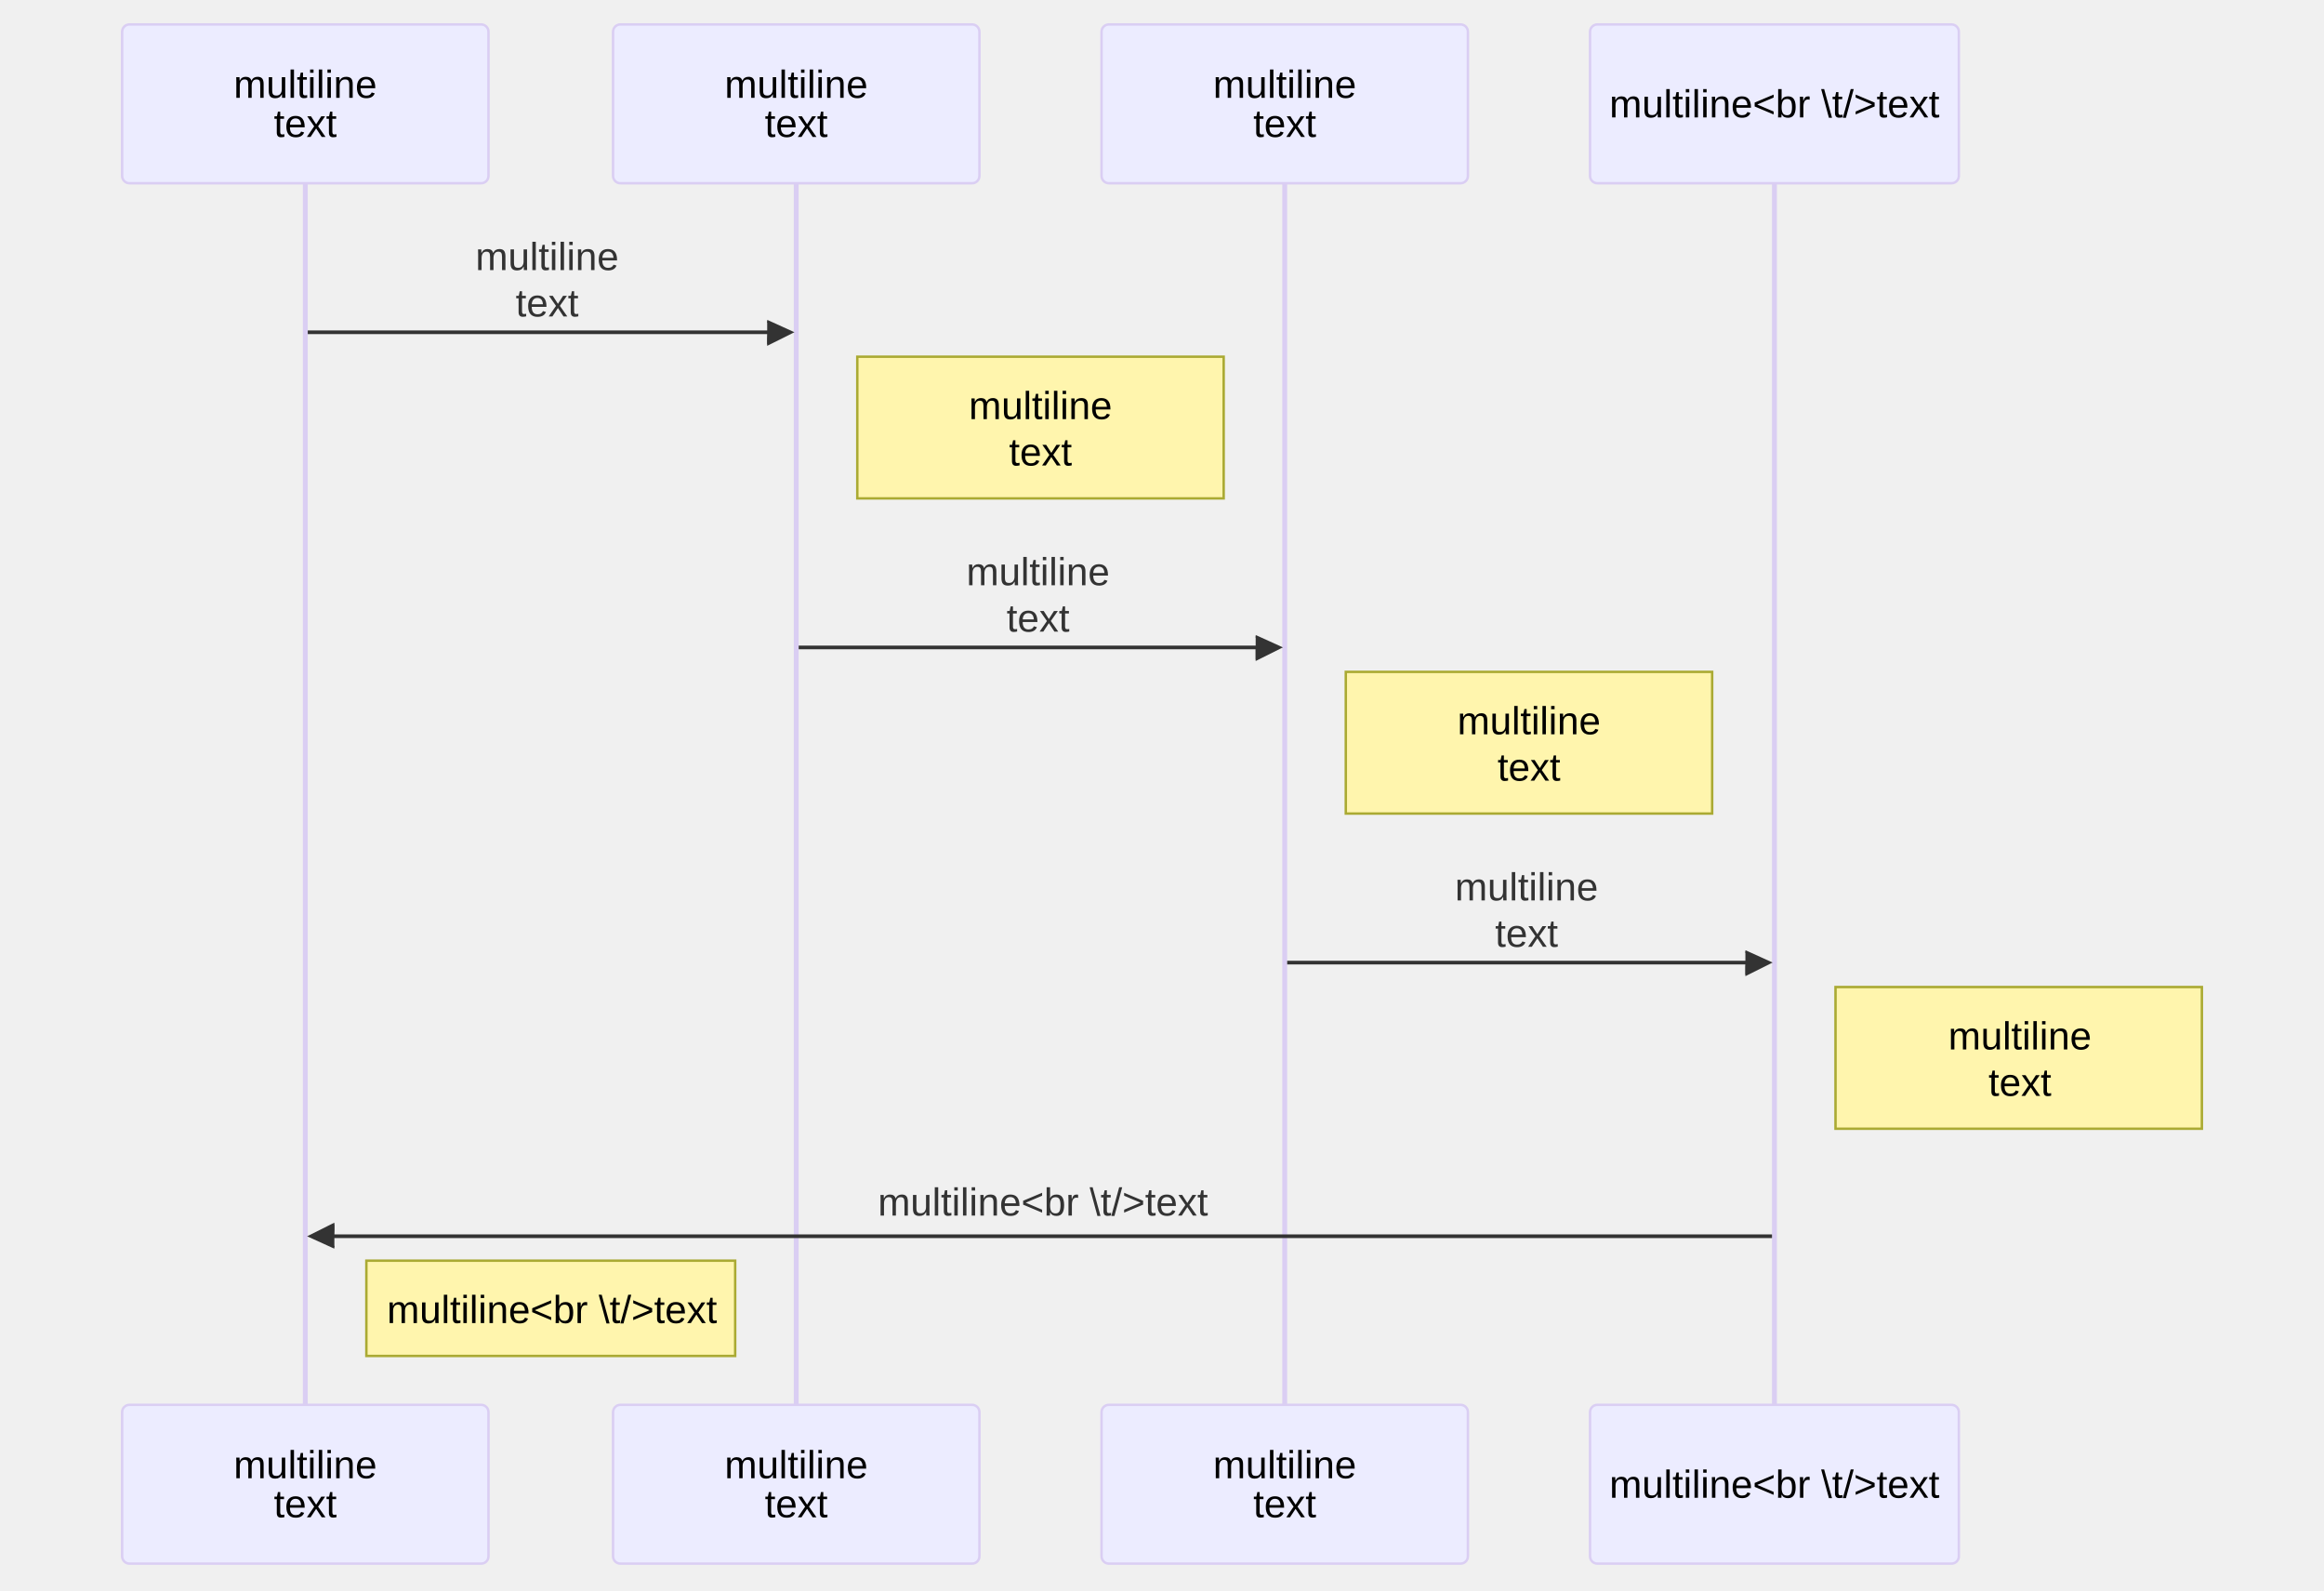
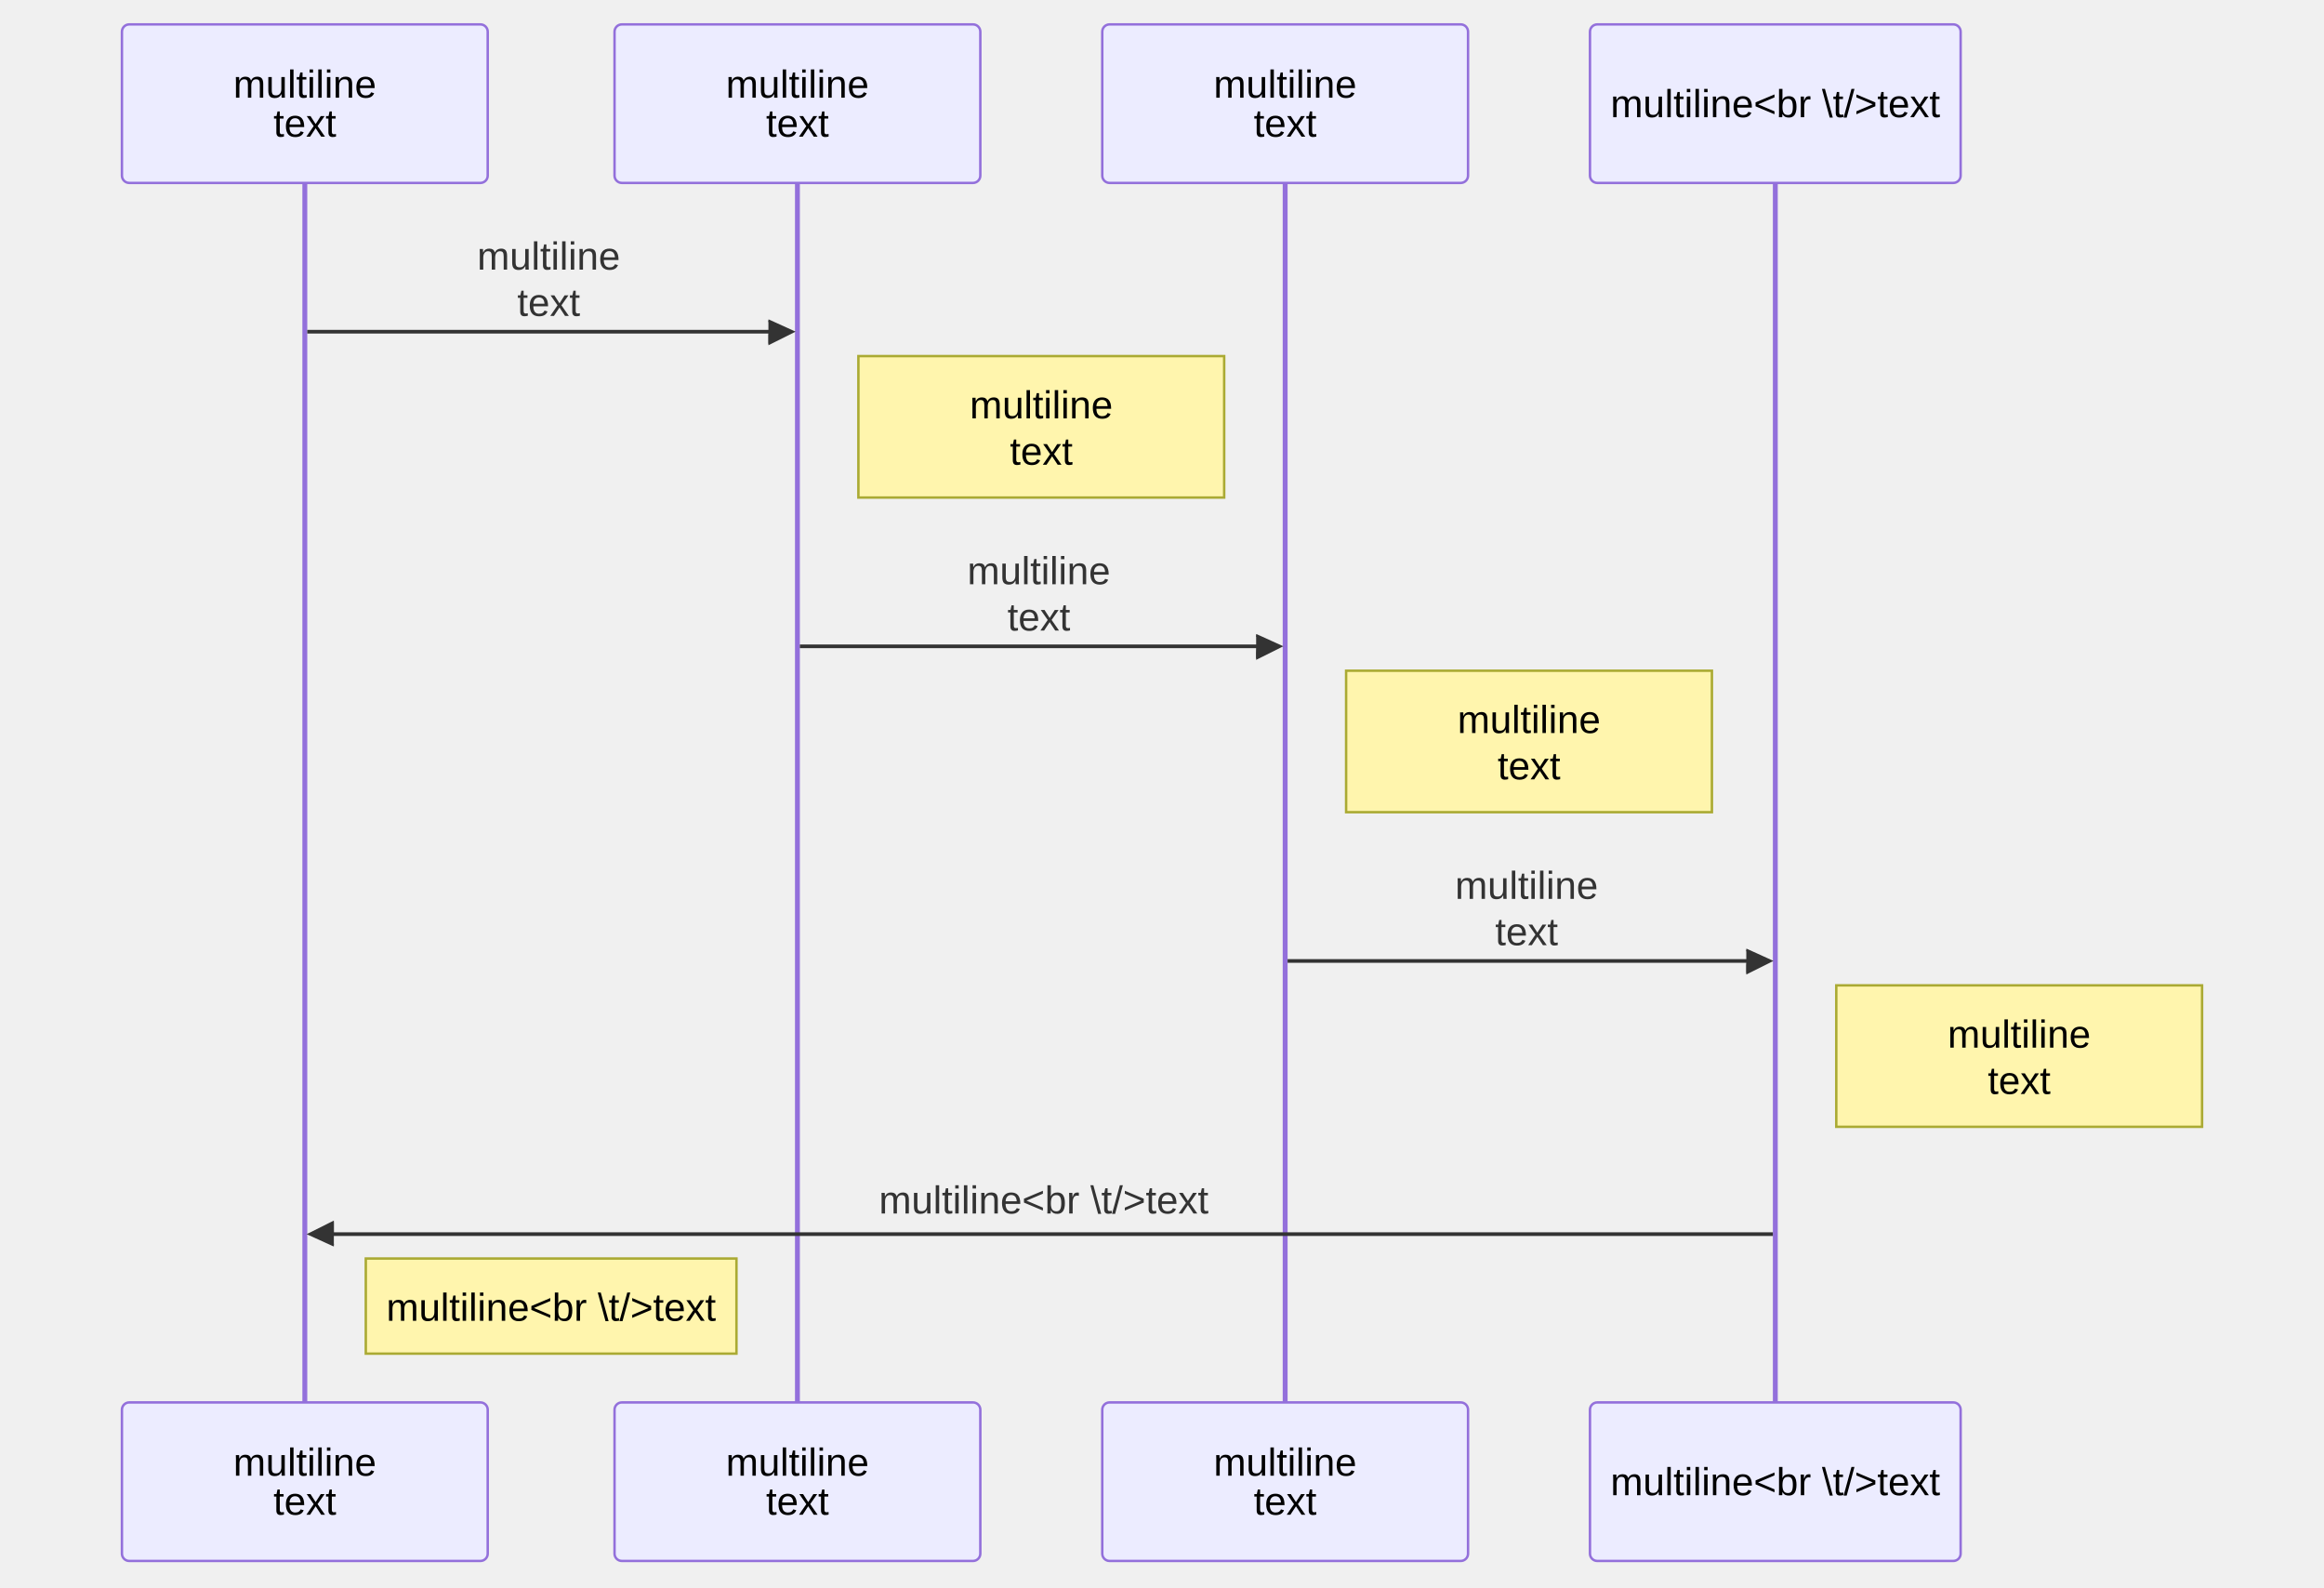
- <svg xmlns="http://www.w3.org/2000/svg" id="html_br_variants_and_wrap" width="100%" style="max-width: 951.5px; background-color: white;" viewBox="-50 -10 951.5 651" role="graphics-document document" aria-roledescription="sequence">
+ <svg xmlns="http://www.w3.org/2000/svg" id="html_br_variants_and_wrap" width="100%" style="max-width: 953px; background-color: white;" viewBox="-50 -10 953 651" role="graphics-document document" aria-roledescription="sequence">
  <g>
-     <rect x="601" y="565" fill="#eaeaea" stroke="#666" width="151" height="65" name="4" rx="3" ry="3" class="actor actor-bottom" />
-     <text x="676.5" y="597.5" dominant-baseline="central" alignment-baseline="central" class="actor actor-box" style="text-anchor: middle; font-size: 16px; font-weight: 400;">
-       <tspan x="676.5" dy="0">multiline&lt;br \t/&gt;text</tspan>
+     <rect x="602" y="565" fill="#eaeaea" stroke="#666" width="152" height="65" name="4" rx="3" ry="3" class="actor actor-bottom" />
+     <text x="678" y="597.5" dominant-baseline="central" alignment-baseline="central" class="actor actor-box" style="text-anchor: middle; font-size: 16px; font-weight: 400;">
+       <tspan x="678" dy="0">multiline&lt;br \t/&gt;text</tspan>
    </text>
  </g>
  <g>
-     <rect x="401" y="565" fill="#eaeaea" stroke="#666" width="150" height="65" name="3" rx="3" ry="3" class="actor actor-bottom" />
-     <text x="476" y="597.5" dominant-baseline="central" alignment-baseline="central" class="actor actor-box" style="text-anchor: middle; font-size: 16px; font-weight: 400;">
-       <tspan x="476" dy="-8">multiline</tspan>
+     <rect x="402" y="565" fill="#eaeaea" stroke="#666" width="150" height="65" name="3" rx="3" ry="3" class="actor actor-bottom" />
+     <text x="477" y="597.5" dominant-baseline="central" alignment-baseline="central" class="actor actor-box" style="text-anchor: middle; font-size: 16px; font-weight: 400;">
+       <tspan x="477" dy="-8">multiline</tspan>
    </text>
-     <text x="476" y="597.5" dominant-baseline="central" alignment-baseline="central" class="actor actor-box" style="text-anchor: middle; font-size: 16px; font-weight: 400;">
-       <tspan x="476" dy="8">text</tspan>
+     <text x="477" y="597.5" dominant-baseline="central" alignment-baseline="central" class="actor actor-box" style="text-anchor: middle; font-size: 16px; font-weight: 400;">
+       <tspan x="477" dy="8">text</tspan>
    </text>
  </g>
  <g>
-     <rect x="201" y="565" fill="#eaeaea" stroke="#666" width="150" height="65" name="2" rx="3" ry="3" class="actor actor-bottom" />
-     <text x="276" y="597.5" dominant-baseline="central" alignment-baseline="central" class="actor actor-box" style="text-anchor: middle; font-size: 16px; font-weight: 400;">
-       <tspan x="276" dy="-8">multiline</tspan>
+     <rect x="202" y="565" fill="#eaeaea" stroke="#666" width="150" height="65" name="2" rx="3" ry="3" class="actor actor-bottom" />
+     <text x="277" y="597.5" dominant-baseline="central" alignment-baseline="central" class="actor actor-box" style="text-anchor: middle; font-size: 16px; font-weight: 400;">
+       <tspan x="277" dy="-8">multiline</tspan>
    </text>
-     <text x="276" y="597.5" dominant-baseline="central" alignment-baseline="central" class="actor actor-box" style="text-anchor: middle; font-size: 16px; font-weight: 400;">
-       <tspan x="276" dy="8">text</tspan>
+     <text x="277" y="597.5" dominant-baseline="central" alignment-baseline="central" class="actor actor-box" style="text-anchor: middle; font-size: 16px; font-weight: 400;">
+       <tspan x="277" dy="8">text</tspan>
    </text>
  </g>
  <g>
    <rect x="0" y="565" fill="#eaeaea" stroke="#666" width="150" height="65" name="1" rx="3" ry="3" class="actor actor-bottom" />
    <text x="75" y="597.5" dominant-baseline="central" alignment-baseline="central" class="actor actor-box" style="text-anchor: middle; font-size: 16px; font-weight: 400;">
      <tspan x="75" dy="-8">multiline</tspan>
    </text>
    <text x="75" y="597.5" dominant-baseline="central" alignment-baseline="central" class="actor actor-box" style="text-anchor: middle; font-size: 16px; font-weight: 400;">
      <tspan x="75" dy="8">text</tspan>
    </text>
  </g>
  <g>
-     <line id="actor3" x1="676.5" y1="65" x2="676.5" y2="565" class="actor-line 200" stroke-width="0.5px" stroke="#999" name="4" />
-     <g id="root-3">
-       <rect x="601" y="0" fill="#eaeaea" stroke="#666" width="151" height="65" name="4" rx="3" ry="3" class="actor actor-top" />
-       <text x="676.5" y="32.5" dominant-baseline="central" alignment-baseline="central" class="actor actor-box" style="text-anchor: middle; font-size: 16px; font-weight: 400;">
-         <tspan x="676.5" dy="0">multiline&lt;br \t/&gt;text</tspan>
+     <line id="actor3" x1="678" y1="65" x2="678" y2="565" class="actor-line 200" stroke-width="0.5px" stroke="#999" name="4" data-et="life-line" data-id="4" />
+     <g id="root-3" data-et="participant" data-type="participant" data-id="4">
+       <rect x="602" y="0" fill="#eaeaea" stroke="#666" width="152" height="65" name="4" rx="3" ry="3" class="actor actor-top" />
+       <text x="678" y="32.5" dominant-baseline="central" alignment-baseline="central" class="actor actor-box" style="text-anchor: middle; font-size: 16px; font-weight: 400;">
+         <tspan x="678" dy="0">multiline&lt;br \t/&gt;text</tspan>
      </text>
    </g>
  </g>
  <g>
-     <line id="actor2" x1="476" y1="65" x2="476" y2="565" class="actor-line 200" stroke-width="0.5px" stroke="#999" name="3" />
-     <g id="root-2">
-       <rect x="401" y="0" fill="#eaeaea" stroke="#666" width="150" height="65" name="3" rx="3" ry="3" class="actor actor-top" />
-       <text x="476" y="32.5" dominant-baseline="central" alignment-baseline="central" class="actor actor-box" style="text-anchor: middle; font-size: 16px; font-weight: 400;">
-         <tspan x="476" dy="-8">multiline</tspan>
+     <line id="actor2" x1="477" y1="65" x2="477" y2="565" class="actor-line 200" stroke-width="0.5px" stroke="#999" name="3" data-et="life-line" data-id="3" />
+     <g id="root-2" data-et="participant" data-type="participant" data-id="3">
+       <rect x="402" y="0" fill="#eaeaea" stroke="#666" width="150" height="65" name="3" rx="3" ry="3" class="actor actor-top" />
+       <text x="477" y="32.5" dominant-baseline="central" alignment-baseline="central" class="actor actor-box" style="text-anchor: middle; font-size: 16px; font-weight: 400;">
+         <tspan x="477" dy="-8">multiline</tspan>
      </text>
-       <text x="476" y="32.5" dominant-baseline="central" alignment-baseline="central" class="actor actor-box" style="text-anchor: middle; font-size: 16px; font-weight: 400;">
-         <tspan x="476" dy="8">text</tspan>
+       <text x="477" y="32.5" dominant-baseline="central" alignment-baseline="central" class="actor actor-box" style="text-anchor: middle; font-size: 16px; font-weight: 400;">
+         <tspan x="477" dy="8">text</tspan>
      </text>
    </g>
  </g>
  <g>
-     <line id="actor1" x1="276" y1="65" x2="276" y2="565" class="actor-line 200" stroke-width="0.5px" stroke="#999" name="2" />
-     <g id="root-1">
-       <rect x="201" y="0" fill="#eaeaea" stroke="#666" width="150" height="65" name="2" rx="3" ry="3" class="actor actor-top" />
-       <text x="276" y="32.5" dominant-baseline="central" alignment-baseline="central" class="actor actor-box" style="text-anchor: middle; font-size: 16px; font-weight: 400;">
-         <tspan x="276" dy="-8">multiline</tspan>
+     <line id="actor1" x1="277" y1="65" x2="277" y2="565" class="actor-line 200" stroke-width="0.5px" stroke="#999" name="2" data-et="life-line" data-id="2" />
+     <g id="root-1" data-et="participant" data-type="participant" data-id="2">
+       <rect x="202" y="0" fill="#eaeaea" stroke="#666" width="150" height="65" name="2" rx="3" ry="3" class="actor actor-top" />
+       <text x="277" y="32.5" dominant-baseline="central" alignment-baseline="central" class="actor actor-box" style="text-anchor: middle; font-size: 16px; font-weight: 400;">
+         <tspan x="277" dy="-8">multiline</tspan>
      </text>
-       <text x="276" y="32.5" dominant-baseline="central" alignment-baseline="central" class="actor actor-box" style="text-anchor: middle; font-size: 16px; font-weight: 400;">
-         <tspan x="276" dy="8">text</tspan>
+       <text x="277" y="32.5" dominant-baseline="central" alignment-baseline="central" class="actor actor-box" style="text-anchor: middle; font-size: 16px; font-weight: 400;">
+         <tspan x="277" dy="8">text</tspan>
      </text>
    </g>
  </g>
  <g>
-     <line id="actor0" x1="75" y1="65" x2="75" y2="565" class="actor-line 200" stroke-width="0.5px" stroke="#999" name="1" />
-     <g id="root-0">
+     <line id="actor0" x1="75" y1="65" x2="75" y2="565" class="actor-line 200" stroke-width="0.5px" stroke="#999" name="1" data-et="life-line" data-id="1" />
+     <g id="root-0" data-et="participant" data-type="participant" data-id="1">
      <rect x="0" y="0" fill="#eaeaea" stroke="#666" width="150" height="65" name="1" rx="3" ry="3" class="actor actor-top" />
      <text x="75" y="32.5" dominant-baseline="central" alignment-baseline="central" class="actor actor-box" style="text-anchor: middle; font-size: 16px; font-weight: 400;">
        <tspan x="75" dy="-8">multiline</tspan>
      </text>
      <text x="75" y="32.5" dominant-baseline="central" alignment-baseline="central" class="actor actor-box" style="text-anchor: middle; font-size: 16px; font-weight: 400;">
        <tspan x="75" dy="8">text</tspan>
      </text>
    </g>
  </g>
-   <style>#html_br_variants_and_wrap{font-family:"trebuchet ms",verdana,arial,sans-serif;font-size:16px;fill:#333;}@keyframes edge-animation-frame{from{stroke-dashoffset:0;}}@keyframes dash{to{stroke-dashoffset:0;}}#html_br_variants_and_wrap .edge-animation-slow{stroke-dasharray:9,5!important;stroke-dashoffset:900;animation:dash 50s linear infinite;stroke-linecap:round;}#html_br_variants_and_wrap .edge-animation-fast{stroke-dasharray:9,5!important;stroke-dashoffset:900;animation:dash 20s linear infinite;stroke-linecap:round;}#html_br_variants_and_wrap .error-icon{fill:#552222;}#html_br_variants_and_wrap .error-text{fill:#552222;stroke:#552222;}#html_br_variants_and_wrap .edge-thickness-normal{stroke-width:1px;}#html_br_variants_and_wrap .edge-thickness-thick{stroke-width:3.5px;}#html_br_variants_and_wrap .edge-pattern-solid{stroke-dasharray:0;}#html_br_variants_and_wrap .edge-thickness-invisible{stroke-width:0;fill:none;}#html_br_variants_and_wrap .edge-pattern-dashed{stroke-dasharray:3;}#html_br_variants_and_wrap .edge-pattern-dotted{stroke-dasharray:2;}#html_br_variants_and_wrap .marker{fill:#333333;stroke:#333333;}#html_br_variants_and_wrap .marker.cross{stroke:#333333;}#html_br_variants_and_wrap svg{font-family:"trebuchet ms",verdana,arial,sans-serif;font-size:16px;}#html_br_variants_and_wrap p{margin:0;}#html_br_variants_and_wrap .actor{stroke:hsl(259.626, 59.777%, 87.902%);fill:#ECECFF;}#html_br_variants_and_wrap text.actor&gt;tspan{fill:black;stroke:none;}#html_br_variants_and_wrap .actor-line{stroke:hsl(259.626, 59.777%, 87.902%);}#html_br_variants_and_wrap .innerArc{stroke-width:1.5;stroke-dasharray:none;}#html_br_variants_and_wrap .messageLine0{stroke-width:1.5;stroke-dasharray:none;stroke:#333;}#html_br_variants_and_wrap .messageLine1{stroke-width:1.5;stroke-dasharray:2,2;stroke:#333;}#html_br_variants_and_wrap #arrowhead path{fill:#333;stroke:#333;}#html_br_variants_and_wrap .sequenceNumber{fill:white;}#html_br_variants_and_wrap #sequencenumber{fill:#333;}#html_br_variants_and_wrap #crosshead path{fill:#333;stroke:#333;}#html_br_variants_and_wrap .messageText{fill:#333;stroke:none;}#html_br_variants_and_wrap .labelBox{stroke:hsl(259.626, 59.777%, 87.902%);fill:#ECECFF;}#html_br_variants_and_wrap .labelText,#html_br_variants_and_wrap .labelText&gt;tspan{fill:black;stroke:none;}#html_br_variants_and_wrap .loopText,#html_br_variants_and_wrap .loopText&gt;tspan{fill:black;stroke:none;}#html_br_variants_and_wrap .loopLine{stroke-width:2px;stroke-dasharray:2,2;stroke:hsl(259.626, 59.777%, 87.902%);fill:hsl(259.626, 59.777%, 87.902%);}#html_br_variants_and_wrap .note{stroke:#aaaa33;fill:#fff5ad;}#html_br_variants_and_wrap .noteText,#html_br_variants_and_wrap .noteText&gt;tspan{fill:black;stroke:none;}#html_br_variants_and_wrap .activation0{fill:#f4f4f4;stroke:#666;}#html_br_variants_and_wrap .activation1{fill:#f4f4f4;stroke:#666;}#html_br_variants_and_wrap .activation2{fill:#f4f4f4;stroke:#666;}#html_br_variants_and_wrap .actorPopupMenu{position:absolute;}#html_br_variants_and_wrap .actorPopupMenuPanel{position:absolute;fill:#ECECFF;box-shadow:0px 8px 16px 0px rgba(0,0,0,0.2);filter:drop-shadow(3px 5px 2px rgb(0 0 0 / 0.4));}#html_br_variants_and_wrap .actor-man line{stroke:hsl(259.626, 59.777%, 87.902%);fill:#ECECFF;}#html_br_variants_and_wrap .actor-man circle,#html_br_variants_and_wrap line{stroke:hsl(259.626, 59.777%, 87.902%);fill:#ECECFF;stroke-width:2px;}#html_br_variants_and_wrap :root{--mermaid-font-family:"trebuchet ms",verdana,arial,sans-serif;}</style>
+   <style>#html_br_variants_and_wrap{font-family:"trebuchet ms",verdana,arial,sans-serif;font-size:16px;fill:#333;}@keyframes edge-animation-frame{from{stroke-dashoffset:0;}}@keyframes dash{to{stroke-dashoffset:0;}}#html_br_variants_and_wrap .edge-animation-slow{stroke-dasharray:9,5!important;stroke-dashoffset:900;animation:dash 50s linear infinite;stroke-linecap:round;}#html_br_variants_and_wrap .edge-animation-fast{stroke-dasharray:9,5!important;stroke-dashoffset:900;animation:dash 20s linear infinite;stroke-linecap:round;}#html_br_variants_and_wrap .error-icon{fill:#552222;}#html_br_variants_and_wrap .error-text{fill:#552222;stroke:#552222;}#html_br_variants_and_wrap .edge-thickness-normal{stroke-width:1px;}#html_br_variants_and_wrap .edge-thickness-thick{stroke-width:3.5px;}#html_br_variants_and_wrap .edge-pattern-solid{stroke-dasharray:0;}#html_br_variants_and_wrap .edge-thickness-invisible{stroke-width:0;fill:none;}#html_br_variants_and_wrap .edge-pattern-dashed{stroke-dasharray:3;}#html_br_variants_and_wrap .edge-pattern-dotted{stroke-dasharray:2;}#html_br_variants_and_wrap .marker{fill:#333333;stroke:#333333;}#html_br_variants_and_wrap .marker.cross{stroke:#333333;}#html_br_variants_and_wrap svg{font-family:"trebuchet ms",verdana,arial,sans-serif;font-size:16px;}#html_br_variants_and_wrap p{margin:0;}#html_br_variants_and_wrap .actor{stroke:#9370DB;fill:#ECECFF;stroke-width:1;}#html_br_variants_and_wrap rect.actor.outer-path[data-look="neo"]{filter:drop-shadow(1px 2px 2px rgba(185, 185, 185, 1));}#html_br_variants_and_wrap rect.note[data-look="neo"]{stroke:#aaaa33;fill:#fff5ad;filter:drop-shadow(1px 2px 2px rgba(185, 185, 185, 1));}#html_br_variants_and_wrap text.actor&gt;tspan{fill:black;stroke:none;}#html_br_variants_and_wrap .actor-line{stroke:#9370DB;}#html_br_variants_and_wrap .innerArc{stroke-width:1.5;stroke-dasharray:none;}#html_br_variants_and_wrap .messageLine0{stroke-width:1.5;stroke-dasharray:none;stroke:#333;}#html_br_variants_and_wrap .messageLine1{stroke-width:1.5;stroke-dasharray:2,2;stroke:#333;}#html_br_variants_and_wrap [id$="-arrowhead"] path{fill:#333;stroke:#333;}#html_br_variants_and_wrap .sequenceNumber{fill:white;}#html_br_variants_and_wrap [id$="-sequencenumber"]{fill:#333;}#html_br_variants_and_wrap [id$="-crosshead"] path{fill:#333;stroke:#333;}#html_br_variants_and_wrap .messageText{fill:#333;stroke:none;}#html_br_variants_and_wrap .labelBox{stroke:#9370DB;fill:#ECECFF;filter:none;}#html_br_variants_and_wrap .labelText,#html_br_variants_and_wrap .labelText&gt;tspan{fill:black;stroke:none;}#html_br_variants_and_wrap .loopText,#html_br_variants_and_wrap .loopText&gt;tspan{fill:black;stroke:none;}#html_br_variants_and_wrap .sectionTitle,#html_br_variants_and_wrap .sectionTitle&gt;tspan{fill:black;stroke:none;}#html_br_variants_and_wrap .loopLine{stroke-width:2px;stroke-dasharray:2,2;stroke:#9370DB;fill:#9370DB;}#html_br_variants_and_wrap .note{stroke:#aaaa33;fill:#fff5ad;}#html_br_variants_and_wrap .noteText,#html_br_variants_and_wrap .noteText&gt;tspan{fill:black;stroke:none;font-weight:normal;}#html_br_variants_and_wrap .activation0{fill:#f4f4f4;stroke:#666;}#html_br_variants_and_wrap .activation1{fill:#f4f4f4;stroke:#666;}#html_br_variants_and_wrap .activation2{fill:#f4f4f4;stroke:#666;}#html_br_variants_and_wrap .actorPopupMenu{position:absolute;}#html_br_variants_and_wrap .actorPopupMenuPanel{position:absolute;fill:#ECECFF;box-shadow:0px 8px 16px 0px rgba(0,0,0,0.2);filter:drop-shadow(3px 5px 2px rgb(0 0 0 / 0.4));}#html_br_variants_and_wrap .actor-man circle,#html_br_variants_and_wrap line{fill:#ECECFF;stroke-width:2px;}#html_br_variants_and_wrap g rect.rect{filter:drop-shadow(1px 2px 2px rgba(185, 185, 185, 1));stroke:#9370DB;}#html_br_variants_and_wrap .node .neo-node{stroke:#9370DB;}#html_br_variants_and_wrap [data-look="neo"].node rect,#html_br_variants_and_wrap [data-look="neo"].cluster rect,#html_br_variants_and_wrap [data-look="neo"].node polygon{stroke:#9370DB;filter:drop-shadow(1px 2px 2px rgba(185, 185, 185, 1));}#html_br_variants_and_wrap [data-look="neo"].node path{stroke:#9370DB;stroke-width:1px;}#html_br_variants_and_wrap [data-look="neo"].node .outer-path{filter:drop-shadow(1px 2px 2px rgba(185, 185, 185, 1));}#html_br_variants_and_wrap [data-look="neo"].node .neo-line path{stroke:#9370DB;filter:none;}#html_br_variants_and_wrap [data-look="neo"].node circle{stroke:#9370DB;filter:drop-shadow(1px 2px 2px rgba(185, 185, 185, 1));}#html_br_variants_and_wrap [data-look="neo"].node circle .state-start{fill:#000000;}#html_br_variants_and_wrap [data-look="neo"].icon-shape .icon{fill:#9370DB;filter:drop-shadow(1px 2px 2px rgba(185, 185, 185, 1));}#html_br_variants_and_wrap [data-look="neo"].icon-shape .icon-neo path{stroke:#9370DB;filter:drop-shadow(1px 2px 2px rgba(185, 185, 185, 1));}#html_br_variants_and_wrap :root{--mermaid-font-family:"trebuchet ms",verdana,arial,sans-serif;}</style>
  <g />
  <defs>
-     <symbol id="computer" width="24" height="24">
+     <symbol id="html_br_variants_and_wrap-computer" width="24" height="24">
      <path transform="scale(.5)" d="M2 2v13h20v-13h-20zm18 11h-16v-9h16v9zm-10.228 6l.466-1h3.524l.467 1h-4.457zm14.228 3h-24l2-6h2.104l-1.33 4h18.45l-1.297-4h2.073l2 6zm-5-10h-14v-7h14v7z" />
    </symbol>
  </defs>
  <defs>
-     <symbol id="database" fill-rule="evenodd" clip-rule="evenodd">
+     <symbol id="html_br_variants_and_wrap-database" fill-rule="evenodd" clip-rule="evenodd">
      <path transform="scale(.5)" d="M12.258.001l.256.004.255.005.253.008.251.01.249.012.247.015.246.016.242.019.241.02.239.023.236.024.233.027.231.028.229.031.225.032.223.034.22.036.217.038.214.04.211.041.208.043.205.045.201.046.198.048.194.05.191.051.187.053.183.054.18.056.175.057.172.059.168.06.163.061.16.063.155.064.15.066.074.033.073.033.071.034.07.034.069.035.068.035.067.035.066.035.064.036.064.036.062.036.06.036.06.037.058.037.058.037.055.038.055.038.053.038.052.038.051.039.05.039.048.039.047.039.045.04.044.04.043.04.041.04.04.041.039.041.037.041.036.041.034.041.033.042.032.042.03.042.029.042.027.042.026.043.024.043.023.043.021.043.02.043.018.044.017.043.015.044.013.044.012.044.011.045.009.044.007.045.006.045.004.045.002.045.001.045v17l-.001.045-.002.045-.004.045-.006.045-.007.045-.009.044-.011.045-.012.044-.013.044-.015.044-.017.043-.018.044-.02.043-.021.043-.023.043-.024.043-.026.043-.027.042-.029.042-.03.042-.032.042-.033.042-.034.041-.036.041-.037.041-.039.041-.04.041-.041.04-.043.04-.044.04-.045.04-.047.039-.048.039-.05.039-.051.039-.052.038-.053.038-.055.038-.055.038-.058.037-.058.037-.06.037-.06.036-.062.036-.064.036-.064.036-.066.035-.067.035-.068.035-.069.035-.07.034-.071.034-.073.033-.074.033-.15.066-.155.064-.16.063-.163.061-.168.06-.172.059-.175.057-.18.056-.183.054-.187.053-.191.051-.194.05-.198.048-.201.046-.205.045-.208.043-.211.041-.214.04-.217.038-.22.036-.223.034-.225.032-.229.031-.231.028-.233.027-.236.024-.239.023-.241.02-.242.019-.246.016-.247.015-.249.012-.251.01-.253.008-.255.005-.256.004-.258.001-.258-.001-.256-.004-.255-.005-.253-.008-.251-.01-.249-.012-.247-.015-.245-.016-.243-.019-.241-.02-.238-.023-.236-.024-.234-.027-.231-.028-.228-.031-.226-.032-.223-.034-.22-.036-.217-.038-.214-.04-.211-.041-.208-.043-.204-.045-.201-.046-.198-.048-.195-.05-.19-.051-.187-.053-.184-.054-.179-.056-.176-.057-.172-.059-.167-.06-.164-.061-.159-.063-.155-.064-.151-.066-.074-.033-.072-.033-.072-.034-.07-.034-.069-.035-.068-.035-.067-.035-.066-.035-.064-.036-.063-.036-.062-.036-.061-.036-.06-.037-.058-.037-.057-.037-.056-.038-.055-.038-.053-.038-.052-.038-.051-.039-.049-.039-.049-.039-.046-.039-.046-.04-.044-.04-.043-.04-.041-.04-.04-.041-.039-.041-.037-.041-.036-.041-.034-.041-.033-.042-.032-.042-.03-.042-.029-.042-.027-.042-.026-.043-.024-.043-.023-.043-.021-.043-.02-.043-.018-.044-.017-.043-.015-.044-.013-.044-.012-.044-.011-.045-.009-.044-.007-.045-.006-.045-.004-.045-.002-.045-.001-.045v-17l.001-.045.002-.045.004-.045.006-.045.007-.045.009-.044.011-.045.012-.044.013-.044.015-.044.017-.043.018-.044.02-.043.021-.043.023-.043.024-.043.026-.043.027-.042.029-.042.03-.042.032-.042.033-.042.034-.041.036-.041.037-.041.039-.041.04-.041.041-.04.043-.04.044-.04.046-.04.046-.039.049-.039.049-.039.051-.039.052-.038.053-.038.055-.038.056-.038.057-.037.058-.037.06-.037.061-.036.062-.036.063-.036.064-.036.066-.035.067-.035.068-.035.069-.035.07-.034.072-.034.072-.033.074-.033.151-.066.155-.064.159-.063.164-.061.167-.06.172-.059.176-.057.179-.056.184-.054.187-.053.19-.051.195-.05.198-.048.201-.046.204-.045.208-.043.211-.041.214-.04.217-.038.22-.036.223-.034.226-.032.228-.031.231-.028.234-.027.236-.024.238-.023.241-.02.243-.019.245-.016.247-.015.249-.012.251-.01.253-.008.255-.005.256-.004.258-.001.258.001zm-9.258 20.499v.01l.001.021.003.021.004.022.005.021.006.022.007.022.009.023.01.022.011.023.012.023.013.023.015.023.016.024.017.023.018.024.019.024.021.024.022.025.023.024.024.025.052.049.056.05.061.051.066.051.07.051.075.051.079.052.084.052.088.052.092.052.097.052.102.051.105.052.11.052.114.051.119.051.123.051.127.05.131.05.135.05.139.048.144.049.147.047.152.047.155.047.16.045.163.045.167.043.171.043.176.041.178.041.183.039.187.039.19.037.194.035.197.035.202.033.204.031.209.03.212.029.216.027.219.025.222.024.226.021.23.02.233.018.236.016.24.015.243.012.246.01.249.008.253.005.256.004.259.001.26-.001.257-.004.254-.005.25-.008.247-.011.244-.012.241-.014.237-.016.233-.018.231-.021.226-.021.224-.024.22-.026.216-.027.212-.028.21-.031.205-.031.202-.034.198-.034.194-.036.191-.037.187-.039.183-.04.179-.04.175-.042.172-.043.168-.044.163-.045.16-.046.155-.046.152-.047.148-.048.143-.049.139-.049.136-.05.131-.05.126-.05.123-.051.118-.052.114-.051.11-.052.106-.052.101-.052.096-.052.092-.052.088-.053.083-.051.079-.052.074-.052.07-.051.065-.051.06-.051.056-.05.051-.05.023-.024.023-.025.021-.024.02-.024.019-.024.018-.024.017-.024.015-.023.014-.024.013-.023.012-.023.01-.023.01-.022.008-.022.006-.022.006-.022.004-.022.004-.021.001-.021.001-.021v-4.127l-.077.055-.08.053-.083.054-.085.053-.087.052-.09.052-.093.051-.095.05-.097.05-.1.049-.102.049-.105.048-.106.047-.109.047-.111.046-.114.045-.115.045-.118.044-.12.043-.122.042-.124.042-.126.041-.128.04-.13.04-.132.038-.134.038-.135.037-.138.037-.139.035-.142.035-.143.034-.144.033-.147.032-.148.031-.15.03-.151.03-.153.029-.154.027-.156.027-.158.026-.159.025-.161.024-.162.023-.163.022-.165.021-.166.02-.167.019-.169.018-.169.017-.171.016-.173.015-.173.014-.175.013-.175.012-.177.011-.178.01-.179.008-.179.008-.181.006-.182.005-.182.004-.184.003-.184.002h-.37l-.184-.002-.184-.003-.182-.004-.182-.005-.181-.006-.179-.008-.179-.008-.178-.01-.176-.011-.176-.012-.175-.013-.173-.014-.172-.015-.171-.016-.17-.017-.169-.018-.167-.019-.166-.02-.165-.021-.163-.022-.162-.023-.161-.024-.159-.025-.157-.026-.156-.027-.155-.027-.153-.029-.151-.03-.15-.03-.148-.031-.146-.032-.145-.033-.143-.034-.141-.035-.14-.035-.137-.037-.136-.037-.134-.038-.132-.038-.13-.04-.128-.04-.126-.041-.124-.042-.122-.042-.12-.044-.117-.043-.116-.045-.113-.045-.112-.046-.109-.047-.106-.047-.105-.048-.102-.049-.1-.049-.097-.05-.095-.05-.093-.052-.09-.051-.087-.052-.085-.053-.083-.054-.08-.054-.077-.054v4.127zm0-5.654v.011l.001.021.003.021.004.021.005.022.006.022.007.022.009.022.01.022.011.023.012.023.013.023.015.024.016.023.017.024.018.024.019.024.021.024.022.024.023.025.024.024.052.05.056.05.061.05.066.051.07.051.075.052.079.051.084.052.088.052.092.052.097.052.102.052.105.052.11.051.114.051.119.052.123.05.127.051.131.05.135.049.139.049.144.048.147.048.152.047.155.046.16.045.163.045.167.044.171.042.176.042.178.04.183.04.187.038.19.037.194.036.197.034.202.033.204.032.209.03.212.028.216.027.219.025.222.024.226.022.23.02.233.018.236.016.24.014.243.012.246.01.249.008.253.006.256.003.259.001.26-.001.257-.003.254-.006.25-.008.247-.01.244-.012.241-.015.237-.016.233-.018.231-.02.226-.022.224-.024.22-.025.216-.027.212-.029.21-.03.205-.032.202-.033.198-.035.194-.036.191-.037.187-.039.183-.039.179-.041.175-.042.172-.043.168-.044.163-.045.16-.045.155-.047.152-.047.148-.048.143-.048.139-.05.136-.049.131-.05.126-.051.123-.051.118-.051.114-.052.11-.052.106-.052.101-.052.096-.052.092-.052.088-.052.083-.052.079-.052.074-.051.07-.052.065-.051.06-.05.056-.051.051-.049.023-.025.023-.024.021-.025.02-.024.019-.024.018-.024.017-.024.015-.023.014-.023.013-.024.012-.022.01-.023.01-.023.008-.022.006-.022.006-.022.004-.021.004-.022.001-.021.001-.021v-4.139l-.077.054-.08.054-.083.054-.085.052-.087.053-.09.051-.093.051-.095.051-.097.05-.1.049-.102.049-.105.048-.106.047-.109.047-.111.046-.114.045-.115.044-.118.044-.12.044-.122.042-.124.042-.126.041-.128.04-.13.039-.132.039-.134.038-.135.037-.138.036-.139.036-.142.035-.143.033-.144.033-.147.033-.148.031-.15.03-.151.03-.153.028-.154.028-.156.027-.158.026-.159.025-.161.024-.162.023-.163.022-.165.021-.166.02-.167.019-.169.018-.169.017-.171.016-.173.015-.173.014-.175.013-.175.012-.177.011-.178.009-.179.009-.179.007-.181.007-.182.005-.182.004-.184.003-.184.002h-.37l-.184-.002-.184-.003-.182-.004-.182-.005-.181-.007-.179-.007-.179-.009-.178-.009-.176-.011-.176-.012-.175-.013-.173-.014-.172-.015-.171-.016-.17-.017-.169-.018-.167-.019-.166-.02-.165-.021-.163-.022-.162-.023-.161-.024-.159-.025-.157-.026-.156-.027-.155-.028-.153-.028-.151-.03-.15-.03-.148-.031-.146-.033-.145-.033-.143-.033-.141-.035-.14-.036-.137-.036-.136-.037-.134-.038-.132-.039-.13-.039-.128-.04-.126-.041-.124-.042-.122-.043-.12-.043-.117-.044-.116-.044-.113-.046-.112-.046-.109-.046-.106-.047-.105-.048-.102-.049-.1-.049-.097-.05-.095-.051-.093-.051-.09-.051-.087-.053-.085-.052-.083-.054-.08-.054-.077-.054v4.139zm0-5.666v.011l.001.02.003.022.004.021.005.022.006.021.007.022.009.023.01.022.011.023.012.023.013.023.015.023.016.024.017.024.018.023.019.024.021.025.022.024.023.024.024.025.052.05.056.05.061.05.066.051.07.051.075.052.079.051.084.052.088.052.092.052.097.052.102.052.105.051.11.052.114.051.119.051.123.051.127.05.131.05.135.05.139.049.144.048.147.048.152.047.155.046.16.045.163.045.167.043.171.043.176.042.178.04.183.04.187.038.19.037.194.036.197.034.202.033.204.032.209.03.212.028.216.027.219.025.222.024.226.021.23.02.233.018.236.017.24.014.243.012.246.01.249.008.253.006.256.003.259.001.26-.001.257-.003.254-.006.25-.008.247-.01.244-.013.241-.014.237-.016.233-.018.231-.02.226-.022.224-.024.22-.025.216-.027.212-.029.21-.03.205-.032.202-.033.198-.035.194-.036.191-.037.187-.039.183-.039.179-.041.175-.042.172-.043.168-.044.163-.045.16-.045.155-.047.152-.047.148-.048.143-.049.139-.049.136-.049.131-.051.126-.05.123-.051.118-.052.114-.051.11-.052.106-.052.101-.052.096-.052.092-.052.088-.052.083-.052.079-.052.074-.052.07-.051.065-.051.06-.051.056-.05.051-.049.023-.025.023-.025.021-.024.02-.024.019-.024.018-.024.017-.024.015-.023.014-.024.013-.023.012-.023.01-.022.01-.023.008-.022.006-.022.006-.022.004-.022.004-.021.001-.021.001-.021v-4.153l-.077.054-.08.054-.083.053-.085.053-.087.053-.09.051-.093.051-.095.051-.097.05-.1.049-.102.048-.105.048-.106.048-.109.046-.111.046-.114.046-.115.044-.118.044-.12.043-.122.043-.124.042-.126.041-.128.04-.13.039-.132.039-.134.038-.135.037-.138.036-.139.036-.142.034-.143.034-.144.033-.147.032-.148.032-.15.03-.151.03-.153.028-.154.028-.156.027-.158.026-.159.024-.161.024-.162.023-.163.023-.165.021-.166.02-.167.019-.169.018-.169.017-.171.016-.173.015-.173.014-.175.013-.175.012-.177.01-.178.01-.179.009-.179.007-.181.006-.182.006-.182.004-.184.003-.184.001-.185.001-.185-.001-.184-.001-.184-.003-.182-.004-.182-.006-.181-.006-.179-.007-.179-.009-.178-.01-.176-.01-.176-.012-.175-.013-.173-.014-.172-.015-.171-.016-.17-.017-.169-.018-.167-.019-.166-.02-.165-.021-.163-.023-.162-.023-.161-.024-.159-.024-.157-.026-.156-.027-.155-.028-.153-.028-.151-.03-.15-.03-.148-.032-.146-.032-.145-.033-.143-.034-.141-.034-.14-.036-.137-.036-.136-.037-.134-.038-.132-.039-.13-.039-.128-.041-.126-.041-.124-.041-.122-.043-.12-.043-.117-.044-.116-.044-.113-.046-.112-.046-.109-.046-.106-.048-.105-.048-.102-.048-.1-.05-.097-.049-.095-.051-.093-.051-.09-.052-.087-.052-.085-.053-.083-.053-.08-.054-.077-.054v4.153zm8.74-8.179l-.257.004-.254.005-.25.008-.247.011-.244.012-.241.014-.237.016-.233.018-.231.021-.226.022-.224.023-.22.026-.216.027-.212.028-.21.031-.205.032-.202.033-.198.034-.194.036-.191.038-.187.038-.183.04-.179.041-.175.042-.172.043-.168.043-.163.045-.16.046-.155.046-.152.048-.148.048-.143.048-.139.049-.136.05-.131.05-.126.051-.123.051-.118.051-.114.052-.11.052-.106.052-.101.052-.096.052-.092.052-.088.052-.083.052-.079.052-.074.051-.07.052-.065.051-.06.05-.056.05-.051.05-.023.025-.023.024-.021.024-.02.025-.019.024-.018.024-.017.023-.015.024-.014.023-.013.023-.012.023-.01.023-.01.022-.008.022-.006.023-.006.021-.004.022-.004.021-.001.021-.001.021.001.021.001.021.004.021.004.022.006.021.006.023.008.022.01.022.01.023.012.023.013.023.014.023.015.024.017.023.018.024.019.024.02.025.021.024.023.024.023.025.051.05.056.05.06.05.065.051.07.052.074.051.079.052.083.052.088.052.092.052.096.052.101.052.106.052.11.052.114.052.118.051.123.051.126.051.131.05.136.05.139.049.143.048.148.048.152.048.155.046.16.046.163.045.168.043.172.043.175.042.179.041.183.04.187.038.191.038.194.036.198.034.202.033.205.032.21.031.212.028.216.027.22.026.224.023.226.022.231.021.233.018.237.016.241.014.244.012.247.011.25.008.254.005.257.004.26.001.26-.001.257-.004.254-.005.25-.008.247-.011.244-.012.241-.014.237-.016.233-.018.231-.021.226-.022.224-.023.22-.026.216-.027.212-.028.21-.031.205-.032.202-.033.198-.034.194-.036.191-.038.187-.038.183-.04.179-.041.175-.042.172-.043.168-.043.163-.045.16-.046.155-.046.152-.048.148-.048.143-.048.139-.049.136-.05.131-.05.126-.051.123-.051.118-.051.114-.052.11-.052.106-.052.101-.052.096-.052.092-.052.088-.052.083-.052.079-.052.074-.051.07-.052.065-.051.06-.05.056-.05.051-.05.023-.025.023-.024.021-.024.02-.025.019-.024.018-.024.017-.023.015-.024.014-.023.013-.023.012-.023.01-.023.01-.022.008-.022.006-.023.006-.021.004-.022.004-.021.001-.021.001-.021-.001-.021-.001-.021-.004-.021-.004-.022-.006-.021-.006-.023-.008-.022-.01-.022-.01-.023-.012-.023-.013-.023-.014-.023-.015-.024-.017-.023-.018-.024-.019-.024-.02-.025-.021-.024-.023-.024-.023-.025-.051-.05-.056-.05-.06-.05-.065-.051-.07-.052-.074-.051-.079-.052-.083-.052-.088-.052-.092-.052-.096-.052-.101-.052-.106-.052-.11-.052-.114-.052-.118-.051-.123-.051-.126-.051-.131-.05-.136-.05-.139-.049-.143-.048-.148-.048-.152-.048-.155-.046-.16-.046-.163-.045-.168-.043-.172-.043-.175-.042-.179-.041-.183-.04-.187-.038-.191-.038-.194-.036-.198-.034-.202-.033-.205-.032-.21-.031-.212-.028-.216-.027-.22-.026-.224-.023-.226-.022-.231-.021-.233-.018-.237-.016-.241-.014-.244-.012-.247-.011-.25-.008-.254-.005-.257-.004-.26-.001-.26.001z" />
    </symbol>
  </defs>
  <defs>
-     <symbol id="clock" width="24" height="24">
+     <symbol id="html_br_variants_and_wrap-clock" width="24" height="24">
      <path transform="scale(.5)" d="M12 2c5.514 0 10 4.486 10 10s-4.486 10-10 10-10-4.486-10-10 4.486-10 10-10zm0-2c-6.627 0-12 5.373-12 12s5.373 12 12 12 12-5.373 12-12-5.373-12-12-12zm5.848 12.459c.202.038.202.333.001.372-1.907.361-6.045 1.111-6.547 1.111-.719 0-1.301-.582-1.301-1.301 0-.512.77-5.447 1.125-7.445.034-.192.312-.181.343.014l.985 6.238 5.394 1.011z" />
    </symbol>
  </defs>
  <defs>
-     <marker id="arrowhead" refX="7.9" refY="5" markerUnits="userSpaceOnUse" markerWidth="12" markerHeight="12" orient="auto-start-reverse">
+     <marker id="html_br_variants_and_wrap-arrowhead" refX="7.9" refY="5" markerUnits="userSpaceOnUse" markerWidth="12" markerHeight="12" orient="auto-start-reverse">
      <path d="M -1 0 L 10 5 L 0 10 z" />
    </marker>
  </defs>
  <defs>
-     <marker id="crosshead" markerWidth="15" markerHeight="8" orient="auto" refX="4" refY="4.5">
+     <marker id="html_br_variants_and_wrap-crosshead" markerWidth="15" markerHeight="8" orient="auto" refX="4" refY="4.5">
      <path fill="none" stroke="#000000" stroke-width="1pt" d="M 1,2 L 6,7 M 6,2 L 1,7" style="stroke-dasharray: 0, 0;" />
    </marker>
  </defs>
  <defs>
-     <marker id="filled-head" refX="15.5" refY="7" markerWidth="20" markerHeight="28" orient="auto">
+     <marker id="html_br_variants_and_wrap-filled-head" refX="15.5" refY="7" markerWidth="20" markerHeight="28" orient="auto">
      <path d="M 18,7 L9,13 L14,7 L9,1 Z" />
    </marker>
  </defs>
  <defs>
-     <marker id="sequencenumber" refX="15" refY="15" markerWidth="60" markerHeight="40" orient="auto">
+     <marker id="html_br_variants_and_wrap-sequencenumber" refX="15" refY="15" markerWidth="60" markerHeight="40" orient="auto">
      <circle cx="15" cy="15" r="6" />
    </marker>
  </defs>
-   <g>
-     <rect x="301" y="136" fill="#EDF2AE" stroke="#666" width="150" height="58" class="note" />
-     <text x="376" y="141" text-anchor="middle" dominant-baseline="middle" alignment-baseline="middle" class="noteText" dy="1em" style="font-size: 16px; font-weight: 400;">
-       <tspan x="376">multiline</tspan>
+   <defs>
+     <marker id="html_br_variants_and_wrap-solidTopArrowHead" refX="7.9" refY="7.25" markerUnits="userSpaceOnUse" markerWidth="12" markerHeight="12" orient="auto-start-reverse">
+       <path d="M 0 0 L 10 8 L 0 8 z" />
+     </marker>
+   </defs>
+   <defs>
+     <marker id="html_br_variants_and_wrap-solidBottomArrowHead" refX="7.9" refY="0.75" markerUnits="userSpaceOnUse" markerWidth="12" markerHeight="12" orient="auto-start-reverse">
+       <path d="M 0 0 L 10 0 L 0 8 z" />
+     </marker>
+   </defs>
+   <defs>
+     <marker id="html_br_variants_and_wrap-stickTopArrowHead" refX="7.5" refY="7" markerUnits="userSpaceOnUse" markerWidth="12" markerHeight="12" orient="auto-start-reverse">
+       <path d="M 0 0 L 7 7" stroke="black" stroke-width="1.5" fill="none" />
+     </marker>
+   </defs>
+   <defs>
+     <marker id="html_br_variants_and_wrap-stickBottomArrowHead" refX="7.5" refY="0" markerUnits="userSpaceOnUse" markerWidth="12" markerHeight="12" orient="auto-start-reverse">
+       <path d="M 0 7 L 7 0" stroke="black" stroke-width="1.5" fill="none" />
+     </marker>
+   </defs>
+   <g data-et="note" data-id="i1">
+     <rect x="302" y="136" fill="#EDF2AE" stroke="#666" width="150" height="58" class="note" />
+     <text x="377" y="141" text-anchor="middle" dominant-baseline="middle" alignment-baseline="middle" class="noteText" dy="1em" style="font-size: 16px; font-weight: 400;">
+       <tspan x="377">multiline</tspan>
    </text>
-     <text x="376" y="160" text-anchor="middle" dominant-baseline="middle" alignment-baseline="middle" class="noteText" dy="1em" style="font-size: 16px; font-weight: 400;">
-       <tspan x="376">text</tspan>
+     <text x="377" y="160" text-anchor="middle" dominant-baseline="middle" alignment-baseline="middle" class="noteText" dy="1em" style="font-size: 16px; font-weight: 400;">
+       <tspan x="377">text</tspan>
    </text>
  </g>
-   <g>
-     <rect x="501" y="265" fill="#EDF2AE" stroke="#666" width="150" height="58" class="note" />
-     <text x="576" y="270" text-anchor="middle" dominant-baseline="middle" alignment-baseline="middle" class="noteText" dy="1em" style="font-size: 16px; font-weight: 400;">
-       <tspan x="576">multiline</tspan>
+   <g data-et="note" data-id="i3">
+     <rect x="502" y="265" fill="#EDF2AE" stroke="#666" width="150" height="58" class="note" />
+     <text x="577" y="270" text-anchor="middle" dominant-baseline="middle" alignment-baseline="middle" class="noteText" dy="1em" style="font-size: 16px; font-weight: 400;">
+       <tspan x="577">multiline</tspan>
    </text>
-     <text x="576" y="289" text-anchor="middle" dominant-baseline="middle" alignment-baseline="middle" class="noteText" dy="1em" style="font-size: 16px; font-weight: 400;">
-       <tspan x="576">text</tspan>
+     <text x="577" y="289" text-anchor="middle" dominant-baseline="middle" alignment-baseline="middle" class="noteText" dy="1em" style="font-size: 16px; font-weight: 400;">
+       <tspan x="577">text</tspan>
    </text>
  </g>
-   <g>
-     <rect x="701.5" y="394" fill="#EDF2AE" stroke="#666" width="150" height="58" class="note" />
-     <text x="777" y="399" text-anchor="middle" dominant-baseline="middle" alignment-baseline="middle" class="noteText" dy="1em" style="font-size: 16px; font-weight: 400;">
-       <tspan x="777">multiline</tspan>
+   <g data-et="note" data-id="i5">
+     <rect x="703" y="394" fill="#EDF2AE" stroke="#666" width="150" height="58" class="note" />
+     <text x="778" y="399" text-anchor="middle" dominant-baseline="middle" alignment-baseline="middle" class="noteText" dy="1em" style="font-size: 16px; font-weight: 400;">
+       <tspan x="778">multiline</tspan>
    </text>
-     <text x="777" y="418" text-anchor="middle" dominant-baseline="middle" alignment-baseline="middle" class="noteText" dy="1em" style="font-size: 16px; font-weight: 400;">
-       <tspan x="777">text</tspan>
+     <text x="778" y="418" text-anchor="middle" dominant-baseline="middle" alignment-baseline="middle" class="noteText" dy="1em" style="font-size: 16px; font-weight: 400;">
+       <tspan x="778">text</tspan>
    </text>
  </g>
-   <g>
-     <rect x="100" y="506" fill="#EDF2AE" stroke="#666" width="151" height="39" class="note" />
+   <g data-et="note" data-id="i7">
+     <rect x="100" y="506" fill="#EDF2AE" stroke="#666" width="152" height="39" class="note" />
    <text x="176" y="511" text-anchor="middle" dominant-baseline="middle" alignment-baseline="middle" class="noteText" dy="1em" style="font-size: 16px; font-weight: 400;">
      <tspan x="176">multiline&lt;br \t/&gt;text</tspan>
    </text>
  </g>
-   <text x="174" y="80" text-anchor="middle" dominant-baseline="middle" alignment-baseline="middle" class="messageText" dy="1em" style="font-size: 16px; font-weight: 400;">multiline</text>
-   <text x="174" y="99" text-anchor="middle" dominant-baseline="middle" alignment-baseline="middle" class="messageText" dy="1em" style="font-size: 16px; font-weight: 400;">text</text>
-   <line x1="76" y1="126" x2="272" y2="126" class="messageLine0" stroke-width="2" stroke="none" marker-end="url(#arrowhead)" style="fill: none;" />
-   <text x="375" y="209" text-anchor="middle" dominant-baseline="middle" alignment-baseline="middle" class="messageText" dy="1em" style="font-size: 16px; font-weight: 400;">multiline</text>
-   <text x="375" y="228" text-anchor="middle" dominant-baseline="middle" alignment-baseline="middle" class="messageText" dy="1em" style="font-size: 16px; font-weight: 400;">text</text>
-   <line x1="277" y1="255" x2="472" y2="255" class="messageLine0" stroke-width="2" stroke="none" marker-end="url(#arrowhead)" style="fill: none;" />
-   <text x="575" y="338" text-anchor="middle" dominant-baseline="middle" alignment-baseline="middle" class="messageText" dy="1em" style="font-size: 16px; font-weight: 400;">multiline</text>
-   <text x="575" y="357" text-anchor="middle" dominant-baseline="middle" alignment-baseline="middle" class="messageText" dy="1em" style="font-size: 16px; font-weight: 400;">text</text>
-   <line x1="477" y1="384" x2="672.5" y2="384" class="messageLine0" stroke-width="2" stroke="none" marker-end="url(#arrowhead)" style="fill: none;" />
-   <text x="377" y="467" text-anchor="middle" dominant-baseline="middle" alignment-baseline="middle" class="messageText" dy="1em" style="font-size: 16px; font-weight: 400;">multiline&lt;br \t/&gt;text</text>
-   <line x1="675.5" y1="496" x2="79" y2="496" class="messageLine0" stroke-width="2" stroke="none" marker-end="url(#arrowhead)" style="fill: none;" />
+   <text x="175" y="80" text-anchor="middle" dominant-baseline="middle" alignment-baseline="middle" class="messageText" dy="1em" style="font-size: 16px; font-weight: 400;">multiline</text>
+   <text x="175" y="99" text-anchor="middle" dominant-baseline="middle" alignment-baseline="middle" class="messageText" dy="1em" style="font-size: 16px; font-weight: 400;">text</text>
+   <line x1="76" y1="126" x2="273" y2="126" class="messageLine0" data-et="message" data-id="i0" data-from="1" data-to="2" stroke-width="2" stroke="none" marker-end="url(#html_br_variants_and_wrap-arrowhead)" style="fill: none;" />
+   <text x="376" y="209" text-anchor="middle" dominant-baseline="middle" alignment-baseline="middle" class="messageText" dy="1em" style="font-size: 16px; font-weight: 400;">multiline</text>
+   <text x="376" y="228" text-anchor="middle" dominant-baseline="middle" alignment-baseline="middle" class="messageText" dy="1em" style="font-size: 16px; font-weight: 400;">text</text>
+   <line x1="278" y1="255" x2="473" y2="255" class="messageLine0" data-et="message" data-id="i2" data-from="2" data-to="3" stroke-width="2" stroke="none" marker-end="url(#html_br_variants_and_wrap-arrowhead)" style="fill: none;" />
+   <text x="576" y="338" text-anchor="middle" dominant-baseline="middle" alignment-baseline="middle" class="messageText" dy="1em" style="font-size: 16px; font-weight: 400;">multiline</text>
+   <text x="576" y="357" text-anchor="middle" dominant-baseline="middle" alignment-baseline="middle" class="messageText" dy="1em" style="font-size: 16px; font-weight: 400;">text</text>
+   <line x1="478" y1="384" x2="674" y2="384" class="messageLine0" data-et="message" data-id="i4" data-from="3" data-to="4" stroke-width="2" stroke="none" marker-end="url(#html_br_variants_and_wrap-arrowhead)" style="fill: none;" />
+   <text x="378" y="467" text-anchor="middle" dominant-baseline="middle" alignment-baseline="middle" class="messageText" dy="1em" style="font-size: 16px; font-weight: 400;">multiline&lt;br \t/&gt;text</text>
+   <line x1="677" y1="496" x2="79" y2="496" class="messageLine0" data-et="message" data-id="i6" data-from="4" data-to="1" stroke-width="2" stroke="none" marker-end="url(#html_br_variants_and_wrap-arrowhead)" style="fill: none;" />
</svg>
